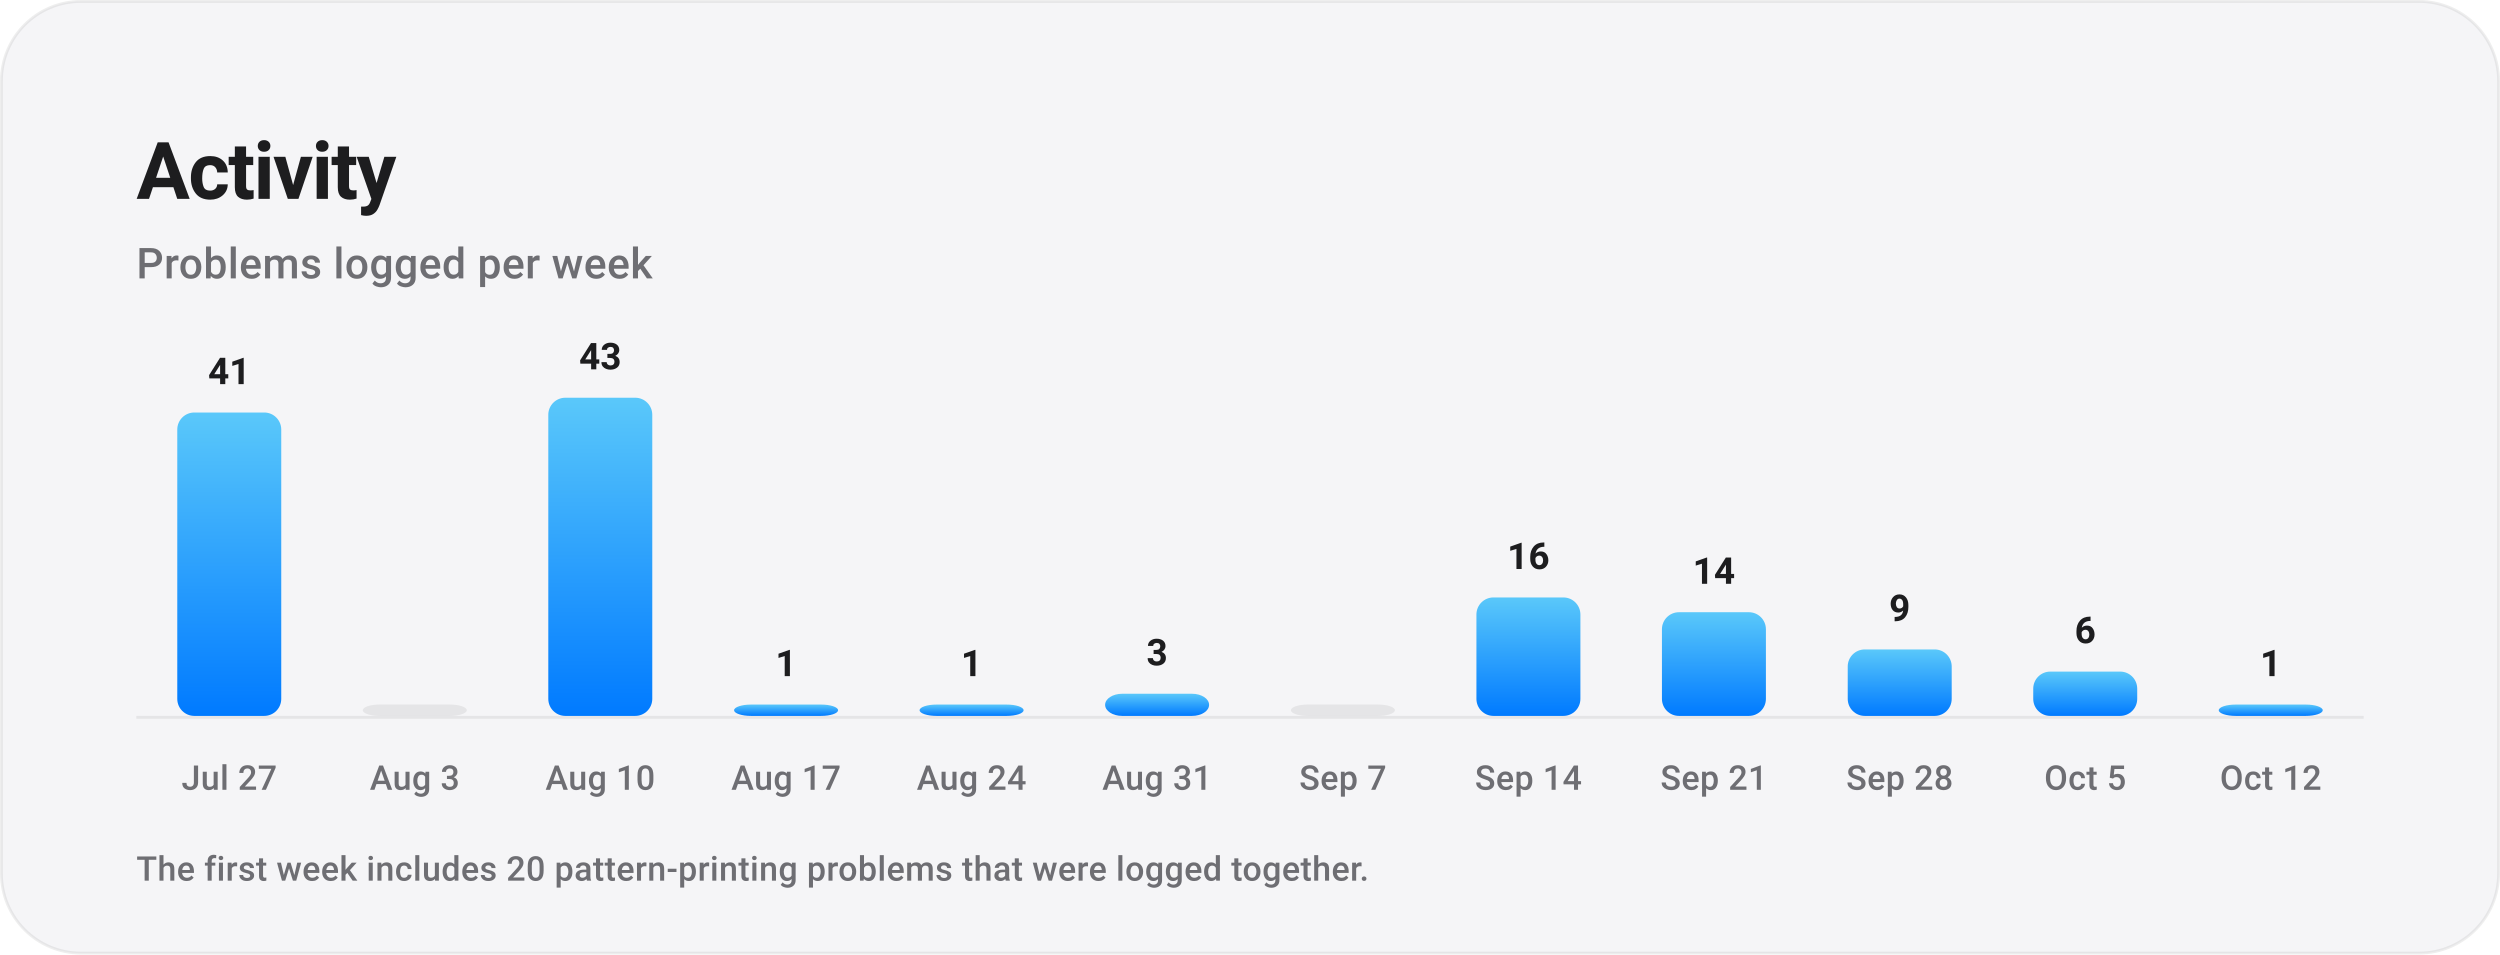
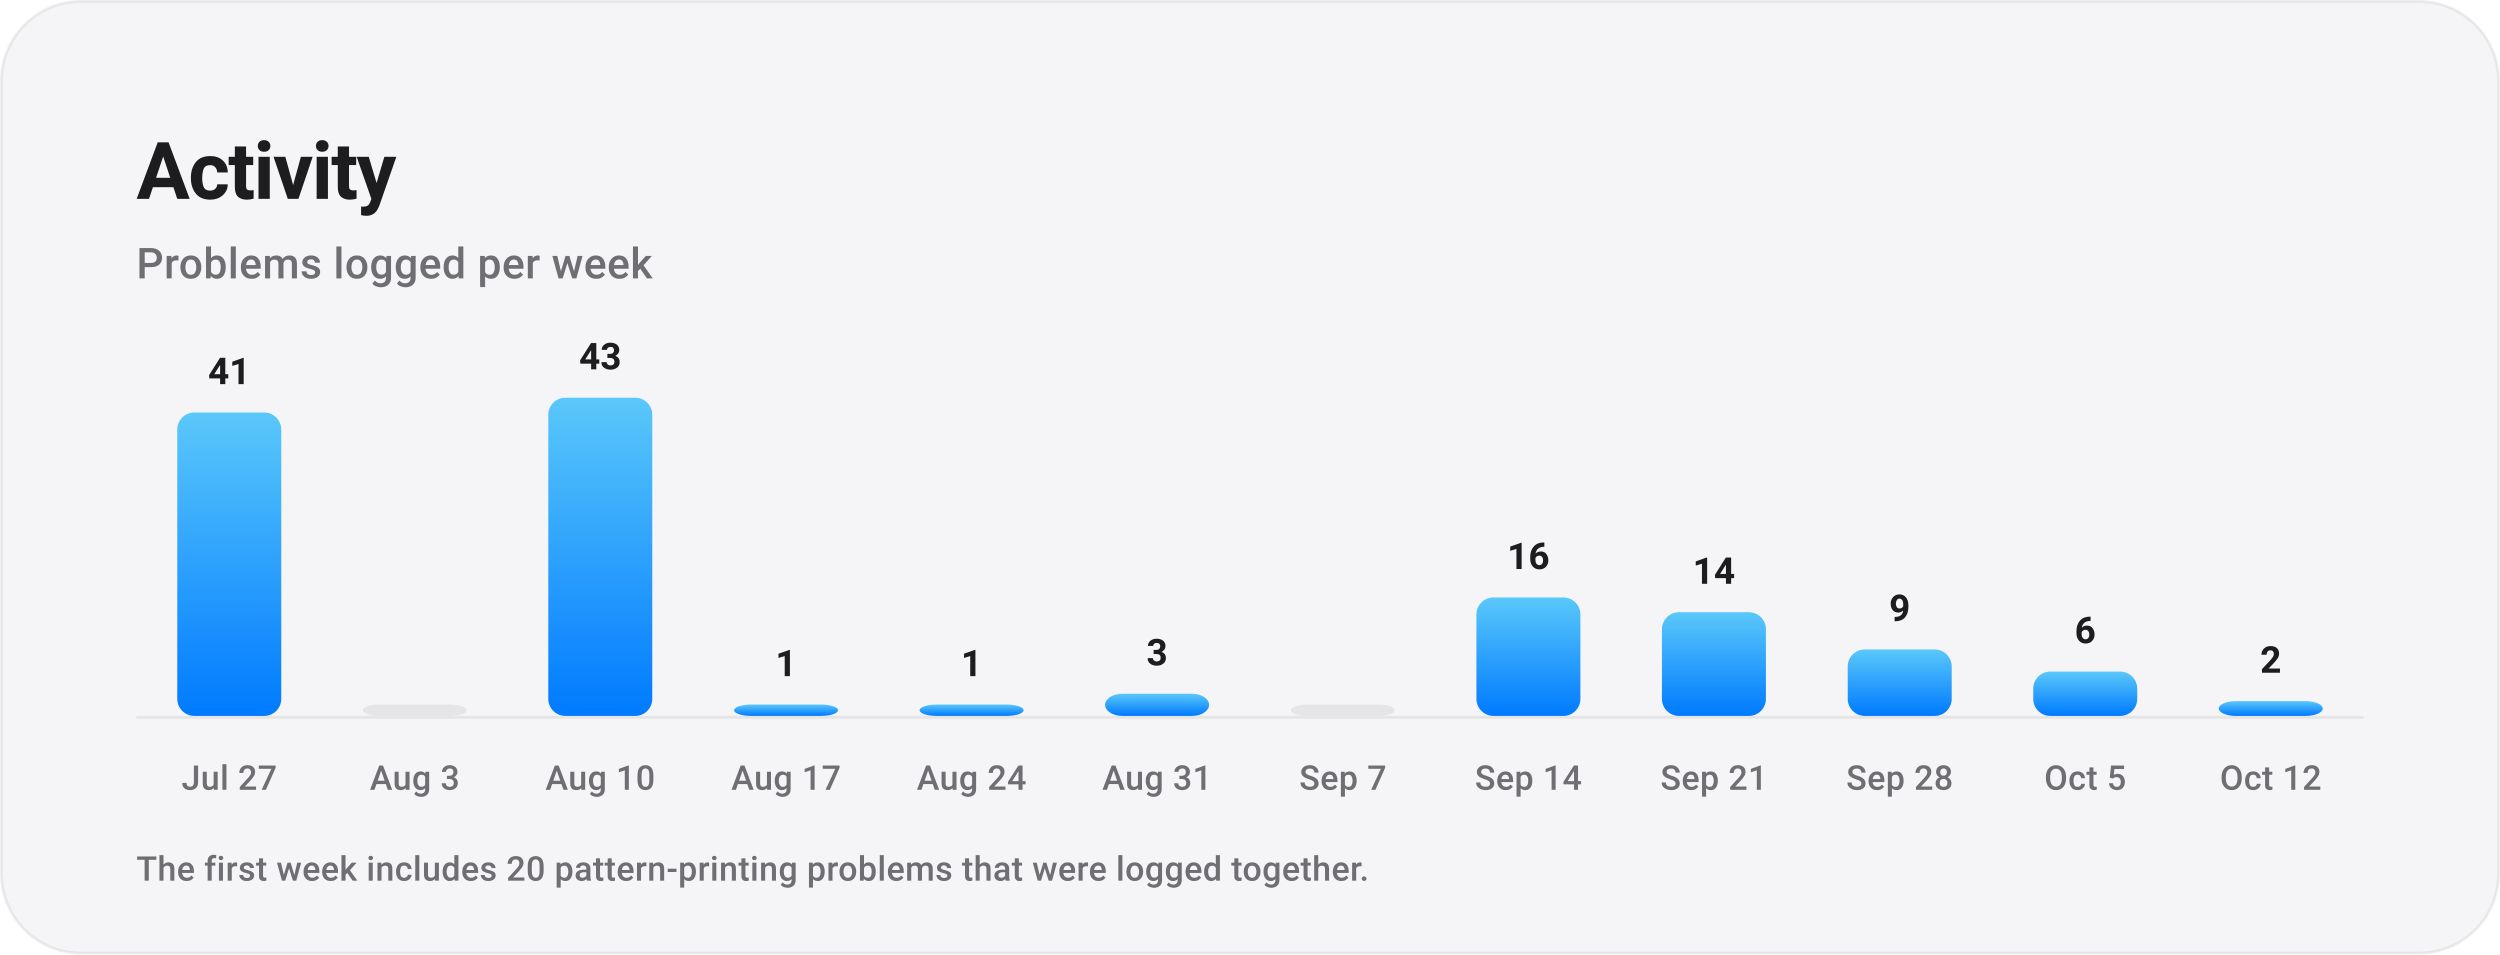
<svg xmlns="http://www.w3.org/2000/svg" width="880" height="336" viewBox="0 0 880 336" role="img" aria-labelledby="t d">
  <defs>
    <style>
text { font-family: -apple-system, BlinkMacSystemFont, "SF Pro Display", "SF Pro Text", "Segoe UI Variable Display", "Segoe UI", system-ui, Roboto, Helvetica, Arial, sans-serif; }
.num { font-variant-numeric: tabular-nums; }
@keyframes grow { from { transform: scaleX(0); } to { transform: scaleX(1); } }
@keyframes rise { from { transform: scaleY(0); } to { transform: scaleY(1); } }
@keyframes pop { from { opacity: 0; transform: scale(.92); } to { opacity: 1; transform: scale(1); } }
@keyframes fade { from { opacity: 0; transform: translateY(6px); } to { opacity: 1; transform: translateY(0); } }
.grow { transform-box: fill-box; transform-origin: 0% 50%; animation: grow .8s cubic-bezier(.22,1,.36,1) both; }
.rise { transform-box: fill-box; transform-origin: 50% 100%; animation: rise .8s cubic-bezier(.22,1,.36,1) both; }
.pop { transform-box: fill-box; transform-origin: 50% 50%; animation: pop .8s cubic-bezier(.22,1,.36,1) both; }
.fade { animation: fade .7s cubic-bezier(.22,1,.36,1) both; }
@media (prefers-reduced-motion: reduce) { .grow, .rise, .pop { transform-box: fill-box; transform-origin: 50% 50%; animation: pop .8s cubic-bezier(.22,1,.36,1) both; }
.fade { animation: none; } }
</style>
    <linearGradient id="acc" x1="0" y1="0" x2="1" y2="0">
      <stop offset="0" stop-color="#007AFF" />
      <stop offset="1" stop-color="#5AC8FA" />
    </linearGradient>
    <linearGradient id="accv" x1="0" y1="1" x2="0" y2="0">
      <stop offset="0" stop-color="#007AFF" />
      <stop offset="1" stop-color="#5AC8FA" />
    </linearGradient>
  </defs>
  <rect x="0.5" y="0.5" width="879" height="335" rx="28" fill="#F5F5F7" stroke="rgba(0,0,0,0.07)" />
  <text x="48" y="70" font-size="28" font-weight="700" fill="#1D1D1F" text-anchor="start" letter-spacing="-0.02em">Activity</text>
  <text x="48" y="98" font-size="15" font-weight="500" fill="#6E6E73" text-anchor="start" letter-spacing="0.01em">Problems logged per week</text>
  <line x1="48" y1="252.5" x2="832" y2="252.5" stroke="rgba(0,0,0,0.07)" />
  <rect class="rise" style="animation-delay:0ms" x="62.4" y="145.2" width="36.6" height="106.8" rx="6" fill="url(#accv)" />
  <text x="80.7" y="135.2" font-size="13" font-weight="650" fill="#1D1D1F" text-anchor="middle" letter-spacing="0.0em" class="num">41</text>
  <text x="80.7" y="278" font-size="12" font-weight="500" fill="#6E6E73" text-anchor="middle" letter-spacing="0.01em">Jul 27</text>
  <rect class="rise" style="animation-delay:50ms" x="127.7" y="248.0" width="36.6" height="4.0" rx="6" fill="rgba(0,0,0,0.07)" />
  <text x="146.0" y="278" font-size="12" font-weight="500" fill="#6E6E73" text-anchor="middle" letter-spacing="0.01em">Aug 3</text>
  <rect class="rise" style="animation-delay:100ms" x="193.0" y="140.0" width="36.6" height="112.0" rx="6" fill="url(#accv)" />
  <text x="211.3" y="130.0" font-size="13" font-weight="650" fill="#1D1D1F" text-anchor="middle" letter-spacing="0.0em" class="num">43</text>
  <text x="211.3" y="278" font-size="12" font-weight="500" fill="#6E6E73" text-anchor="middle" letter-spacing="0.01em">Aug 10</text>
  <rect class="rise" style="animation-delay:150ms" x="258.4" y="248.0" width="36.6" height="4.0" rx="6" fill="url(#accv)" />
  <text x="276.7" y="238.0" font-size="13" font-weight="650" fill="#1D1D1F" text-anchor="middle" letter-spacing="0.0em" class="num">1</text>
  <text x="276.7" y="278" font-size="12" font-weight="500" fill="#6E6E73" text-anchor="middle" letter-spacing="0.01em">Aug 17</text>
  <rect class="rise" style="animation-delay:200ms" x="323.7" y="248.0" width="36.6" height="4.0" rx="6" fill="url(#accv)" />
  <text x="342.0" y="238.0" font-size="13" font-weight="650" fill="#1D1D1F" text-anchor="middle" letter-spacing="0.0em" class="num">1</text>
  <text x="342.0" y="278" font-size="12" font-weight="500" fill="#6E6E73" text-anchor="middle" letter-spacing="0.01em">Aug 24</text>
  <rect class="rise" style="animation-delay:250ms" x="389.0" y="244.2" width="36.6" height="7.8" rx="6" fill="url(#accv)" />
  <text x="407.3" y="234.2" font-size="13" font-weight="650" fill="#1D1D1F" text-anchor="middle" letter-spacing="0.0em" class="num">3</text>
  <text x="407.3" y="278" font-size="12" font-weight="500" fill="#6E6E73" text-anchor="middle" letter-spacing="0.01em">Aug 31</text>
  <rect class="rise" style="animation-delay:300ms" x="454.4" y="248.0" width="36.6" height="4.0" rx="6" fill="rgba(0,0,0,0.07)" />
  <text x="472.7" y="278" font-size="12" font-weight="500" fill="#6E6E73" text-anchor="middle" letter-spacing="0.01em">Sep 7</text>
  <rect class="rise" style="animation-delay:350ms" x="519.7" y="210.3" width="36.6" height="41.7" rx="6" fill="url(#accv)" />
  <text x="538.0" y="200.3" font-size="13" font-weight="650" fill="#1D1D1F" text-anchor="middle" letter-spacing="0.0em" class="num">16</text>
  <text x="538.0" y="278" font-size="12" font-weight="500" fill="#6E6E73" text-anchor="middle" letter-spacing="0.01em">Sep 14</text>
  <rect class="rise" style="animation-delay:400ms" x="585.0" y="215.5" width="36.6" height="36.5" rx="6" fill="url(#accv)" />
  <text x="603.3" y="205.5" font-size="13" font-weight="650" fill="#1D1D1F" text-anchor="middle" letter-spacing="0.0em" class="num">14</text>
  <text x="603.3" y="278" font-size="12" font-weight="500" fill="#6E6E73" text-anchor="middle" letter-spacing="0.01em">Sep 21</text>
  <rect class="rise" style="animation-delay:450ms" x="650.4" y="228.6" width="36.6" height="23.4" rx="6" fill="url(#accv)" />
  <text x="668.7" y="218.6" font-size="13" font-weight="650" fill="#1D1D1F" text-anchor="middle" letter-spacing="0.0em" class="num">9</text>
  <text x="668.7" y="278" font-size="12" font-weight="500" fill="#6E6E73" text-anchor="middle" letter-spacing="0.01em">Sep 28</text>
  <rect class="rise" style="animation-delay:500ms" x="715.7" y="236.4" width="36.6" height="15.6" rx="6" fill="url(#accv)" />
  <text x="734.0" y="226.4" font-size="13" font-weight="650" fill="#1D1D1F" text-anchor="middle" letter-spacing="0.0em" class="num">6</text>
  <text x="734.0" y="278" font-size="12" font-weight="500" fill="#6E6E73" text-anchor="middle" letter-spacing="0.01em">Oct 5</text>
-   <rect class="rise" style="animation-delay:550ms" x="781.0" y="248.0" width="36.6" height="4.0" rx="6" fill="url(#accv)" />
-   <text x="799.3" y="238.0" font-size="13" font-weight="650" fill="#1D1D1F" text-anchor="middle" letter-spacing="0.0em" class="num">1</text>
+   <rect class="rise" style="animation-delay:550ms" x="781.0" y="246.8" width="36.6" height="5.2" rx="6" fill="url(#accv)" />
+   <text x="799.3" y="236.8" font-size="13" font-weight="650" fill="#1D1D1F" text-anchor="middle" letter-spacing="0.0em" class="num">2</text>
  <text x="799.3" y="278" font-size="12" font-weight="500" fill="#6E6E73" text-anchor="middle" letter-spacing="0.01em">Oct 12</text>
  <text x="48" y="310" font-size="12" font-weight="500" fill="#6E6E73" text-anchor="start" letter-spacing="0.01em">The first week includes 20 pattern-printing problems that were logged together.</text>
</svg>
